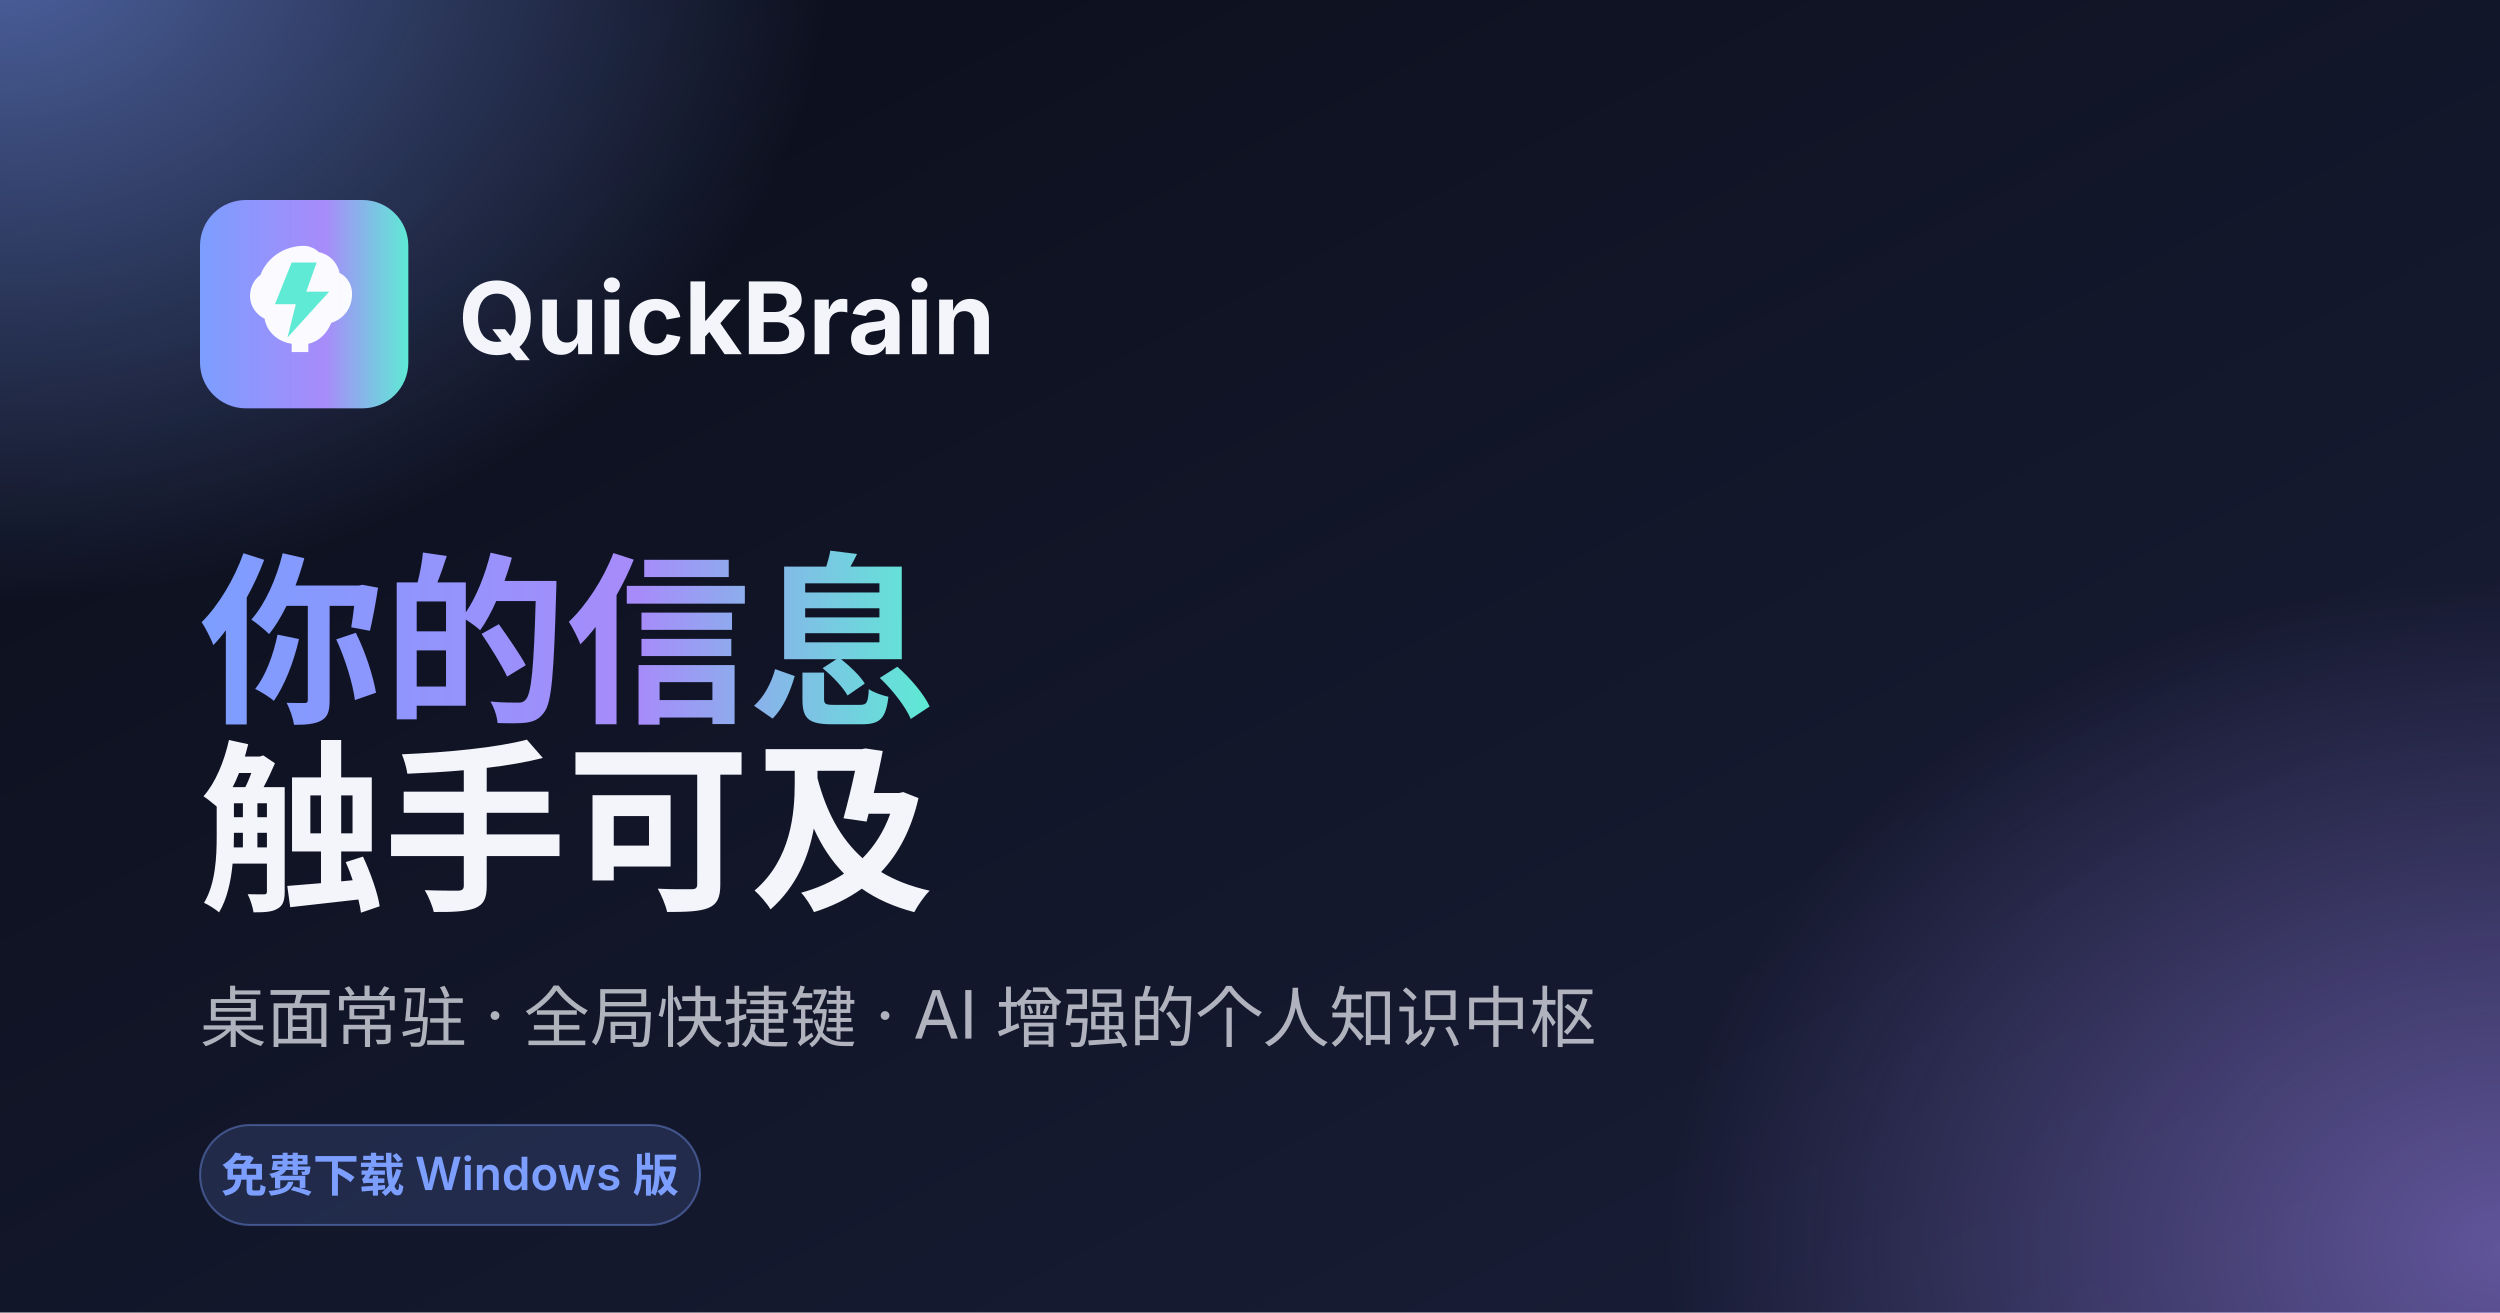
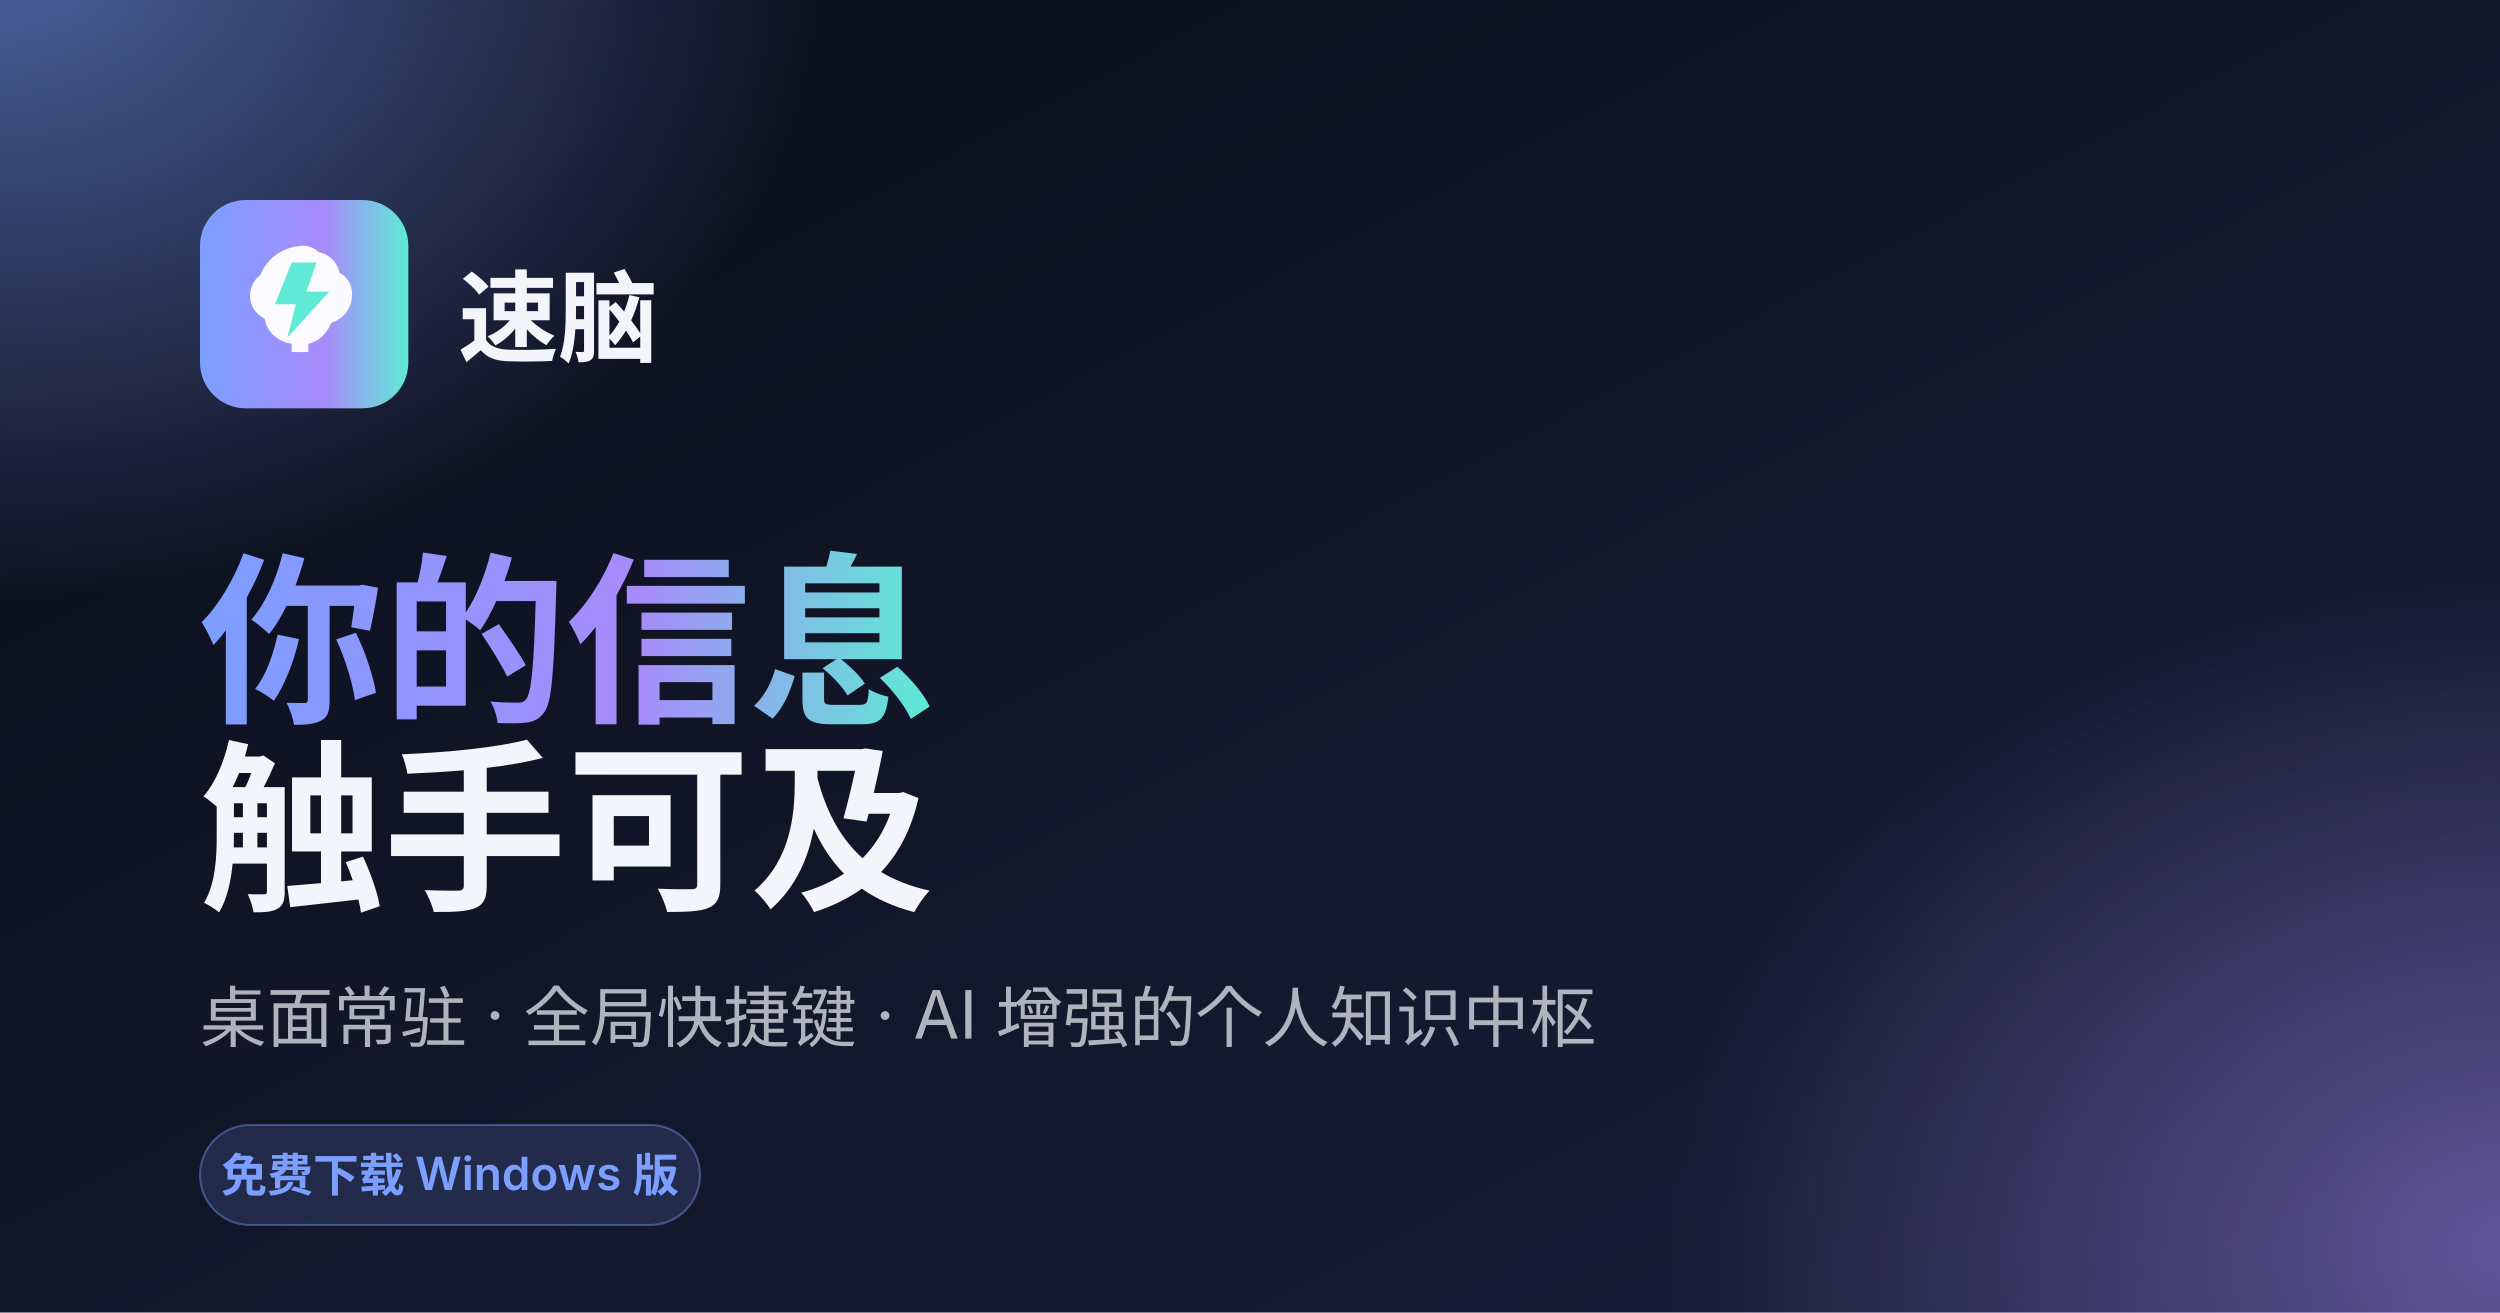
<svg xmlns="http://www.w3.org/2000/svg" viewBox="0 0 1200 630" width="1200" height="630">
  <defs>
    <linearGradient id="bg" x1="0" y1="0" x2="1" y2="1">
      <stop offset="0%" stop-color="#0a0d18" />
      <stop offset="100%" stop-color="#1a1f3a" />
    </linearGradient>
    <linearGradient id="brand" x1="0" y1="0" x2="1" y2="0">
      <stop offset="0%" stop-color="#7c9eff" />
      <stop offset="60%" stop-color="#a78bfa" />
      <stop offset="100%" stop-color="#5eead4" />
    </linearGradient>
    <radialGradient id="orb1" cx="0.2" cy="0.2" r="0.5">
      <stop offset="0%" stop-color="#7c9eff" stop-opacity="0.6" />
      <stop offset="100%" stop-color="#7c9eff" stop-opacity="0" />
    </radialGradient>
    <radialGradient id="orb2" cx="0.8" cy="0.7" r="0.5">
      <stop offset="0%" stop-color="#a78bfa" stop-opacity="0.5" />
      <stop offset="100%" stop-color="#a78bfa" stop-opacity="0" />
    </radialGradient>
  </defs>
  <rect width="1200" height="630" fill="url(#bg)" />
  <ellipse cx="240" cy="160" rx="400" ry="320" fill="url(#orb1)" />
  <ellipse cx="960" cy="470" rx="400" ry="320" fill="url(#orb2)" />
  <g transform="translate(96, 96)">
    <rect width="100" height="100" rx="22" fill="url(#brand)" />
    <path d="M50 22c-10 0-18 6-21 14-3 2-5 6-5 10 0 5 3 9 7 11 1 6 6 11 13 12v4h8v-4c5-1 9-5 11-10 6-2 10-7 10-14 0-4-2-8-6-10-1-5-5-9-10-10-2-2-5-3-7-3z" fill="#fff" opacity="0.95" />
    <path d="M44 30 L56 30 L51 44 L62 44 L42 66 L46 50 L36 50 Z" fill="#5eead4" />
  </g>
-   <text x="220" y="170" font-family="-apple-system, BlinkMacSystemFont, Segoe UI, sans-serif" font-size="48" font-weight="700" fill="#f3f5fb">QuickBrain</text>
+   <text x="220" y="170" font-family="-apple-system, BlinkMacSystemFont, Segoe UI, sans-serif" font-size="48" font-weight="700" fill="#f3f5fb">速脑</text>
  <text x="96" y="340" font-family="-apple-system, BlinkMacSystemFont, Segoe UI, sans-serif" font-size="88" font-weight="800" fill="url(#brand)">你的信息</text>
  <text x="96" y="430" font-family="-apple-system, BlinkMacSystemFont, Segoe UI, sans-serif" font-size="88" font-weight="800" fill="#f3f5fb">触手可及</text>
  <text x="96" y="500" font-family="-apple-system, BlinkMacSystemFont, Segoe UI, sans-serif" font-size="32" font-weight="400" fill="rgba(243,245,251,0.7)">桌面常驻 · 全局快捷键 · AI 增强的个人知识中枢</text>
  <rect x="96" y="540" width="240" height="48" rx="24" fill="rgba(124,158,255,0.15)" stroke="rgba(124,158,255,0.4)" />
  <text x="216" y="572" text-anchor="middle" font-family="-apple-system, BlinkMacSystemFont, Segoe UI, sans-serif" font-size="22" font-weight="600" fill="#7c9eff">免费下载 Windows 版</text>
</svg>
